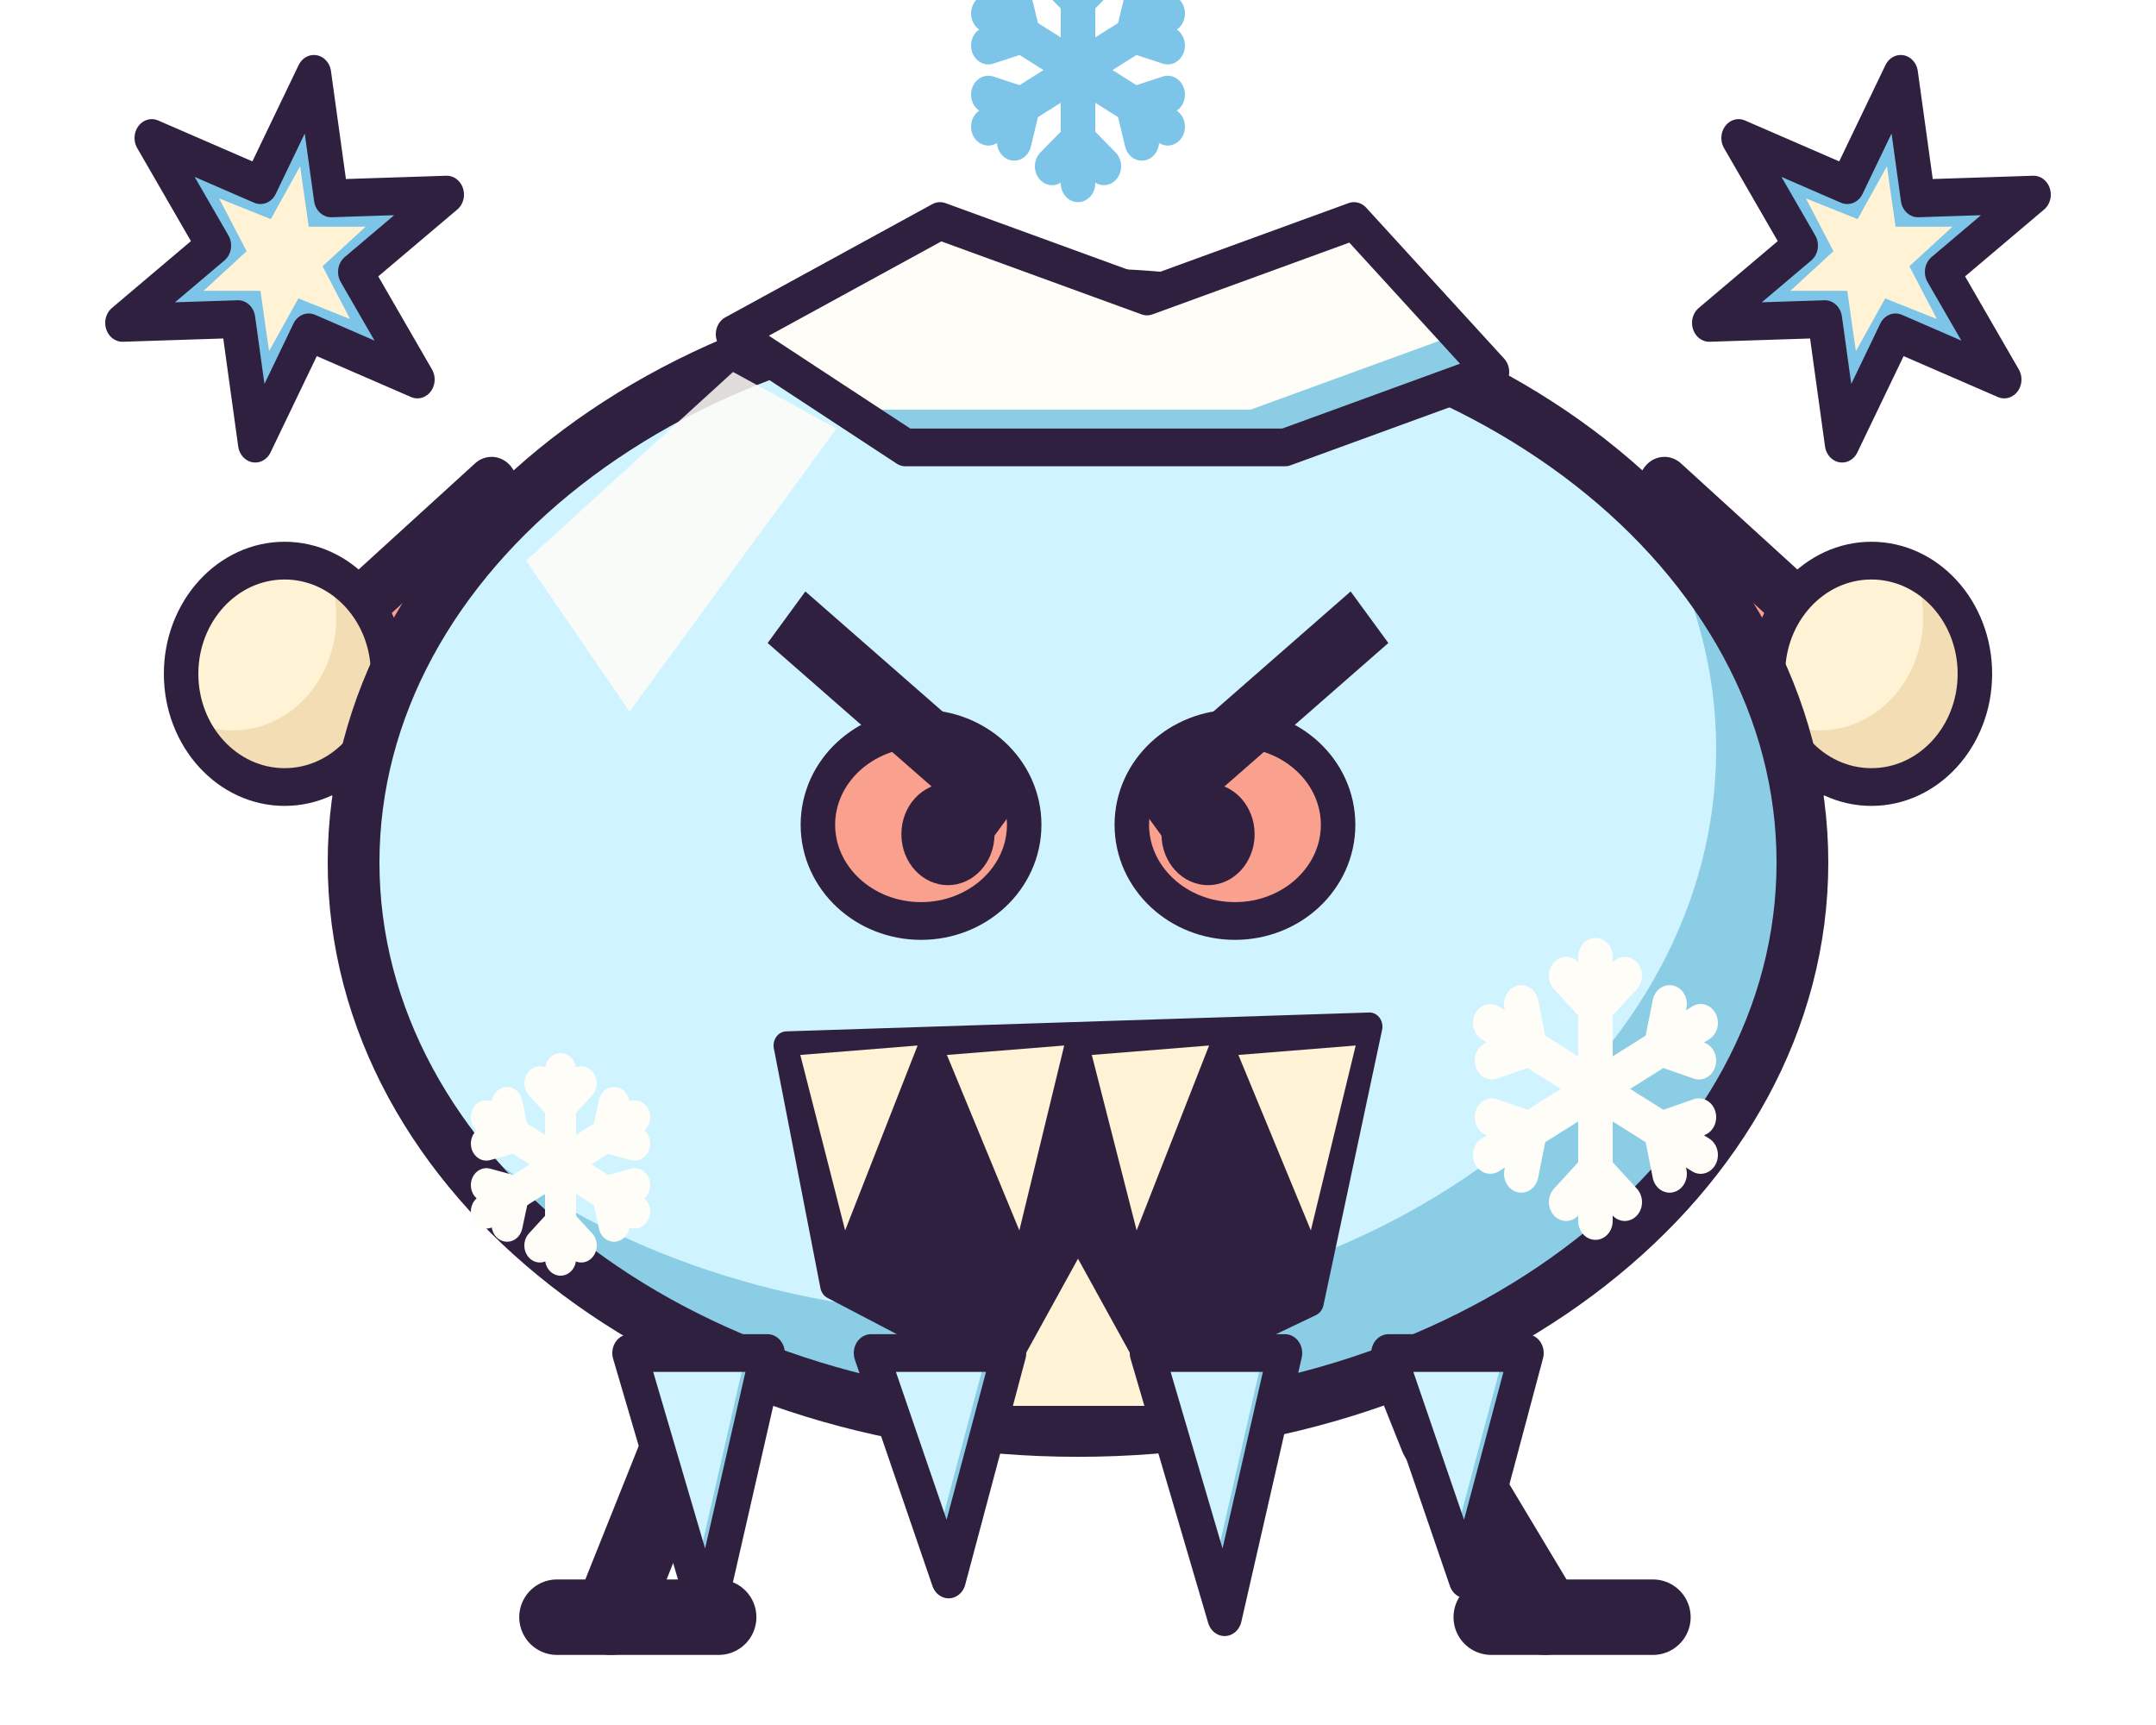
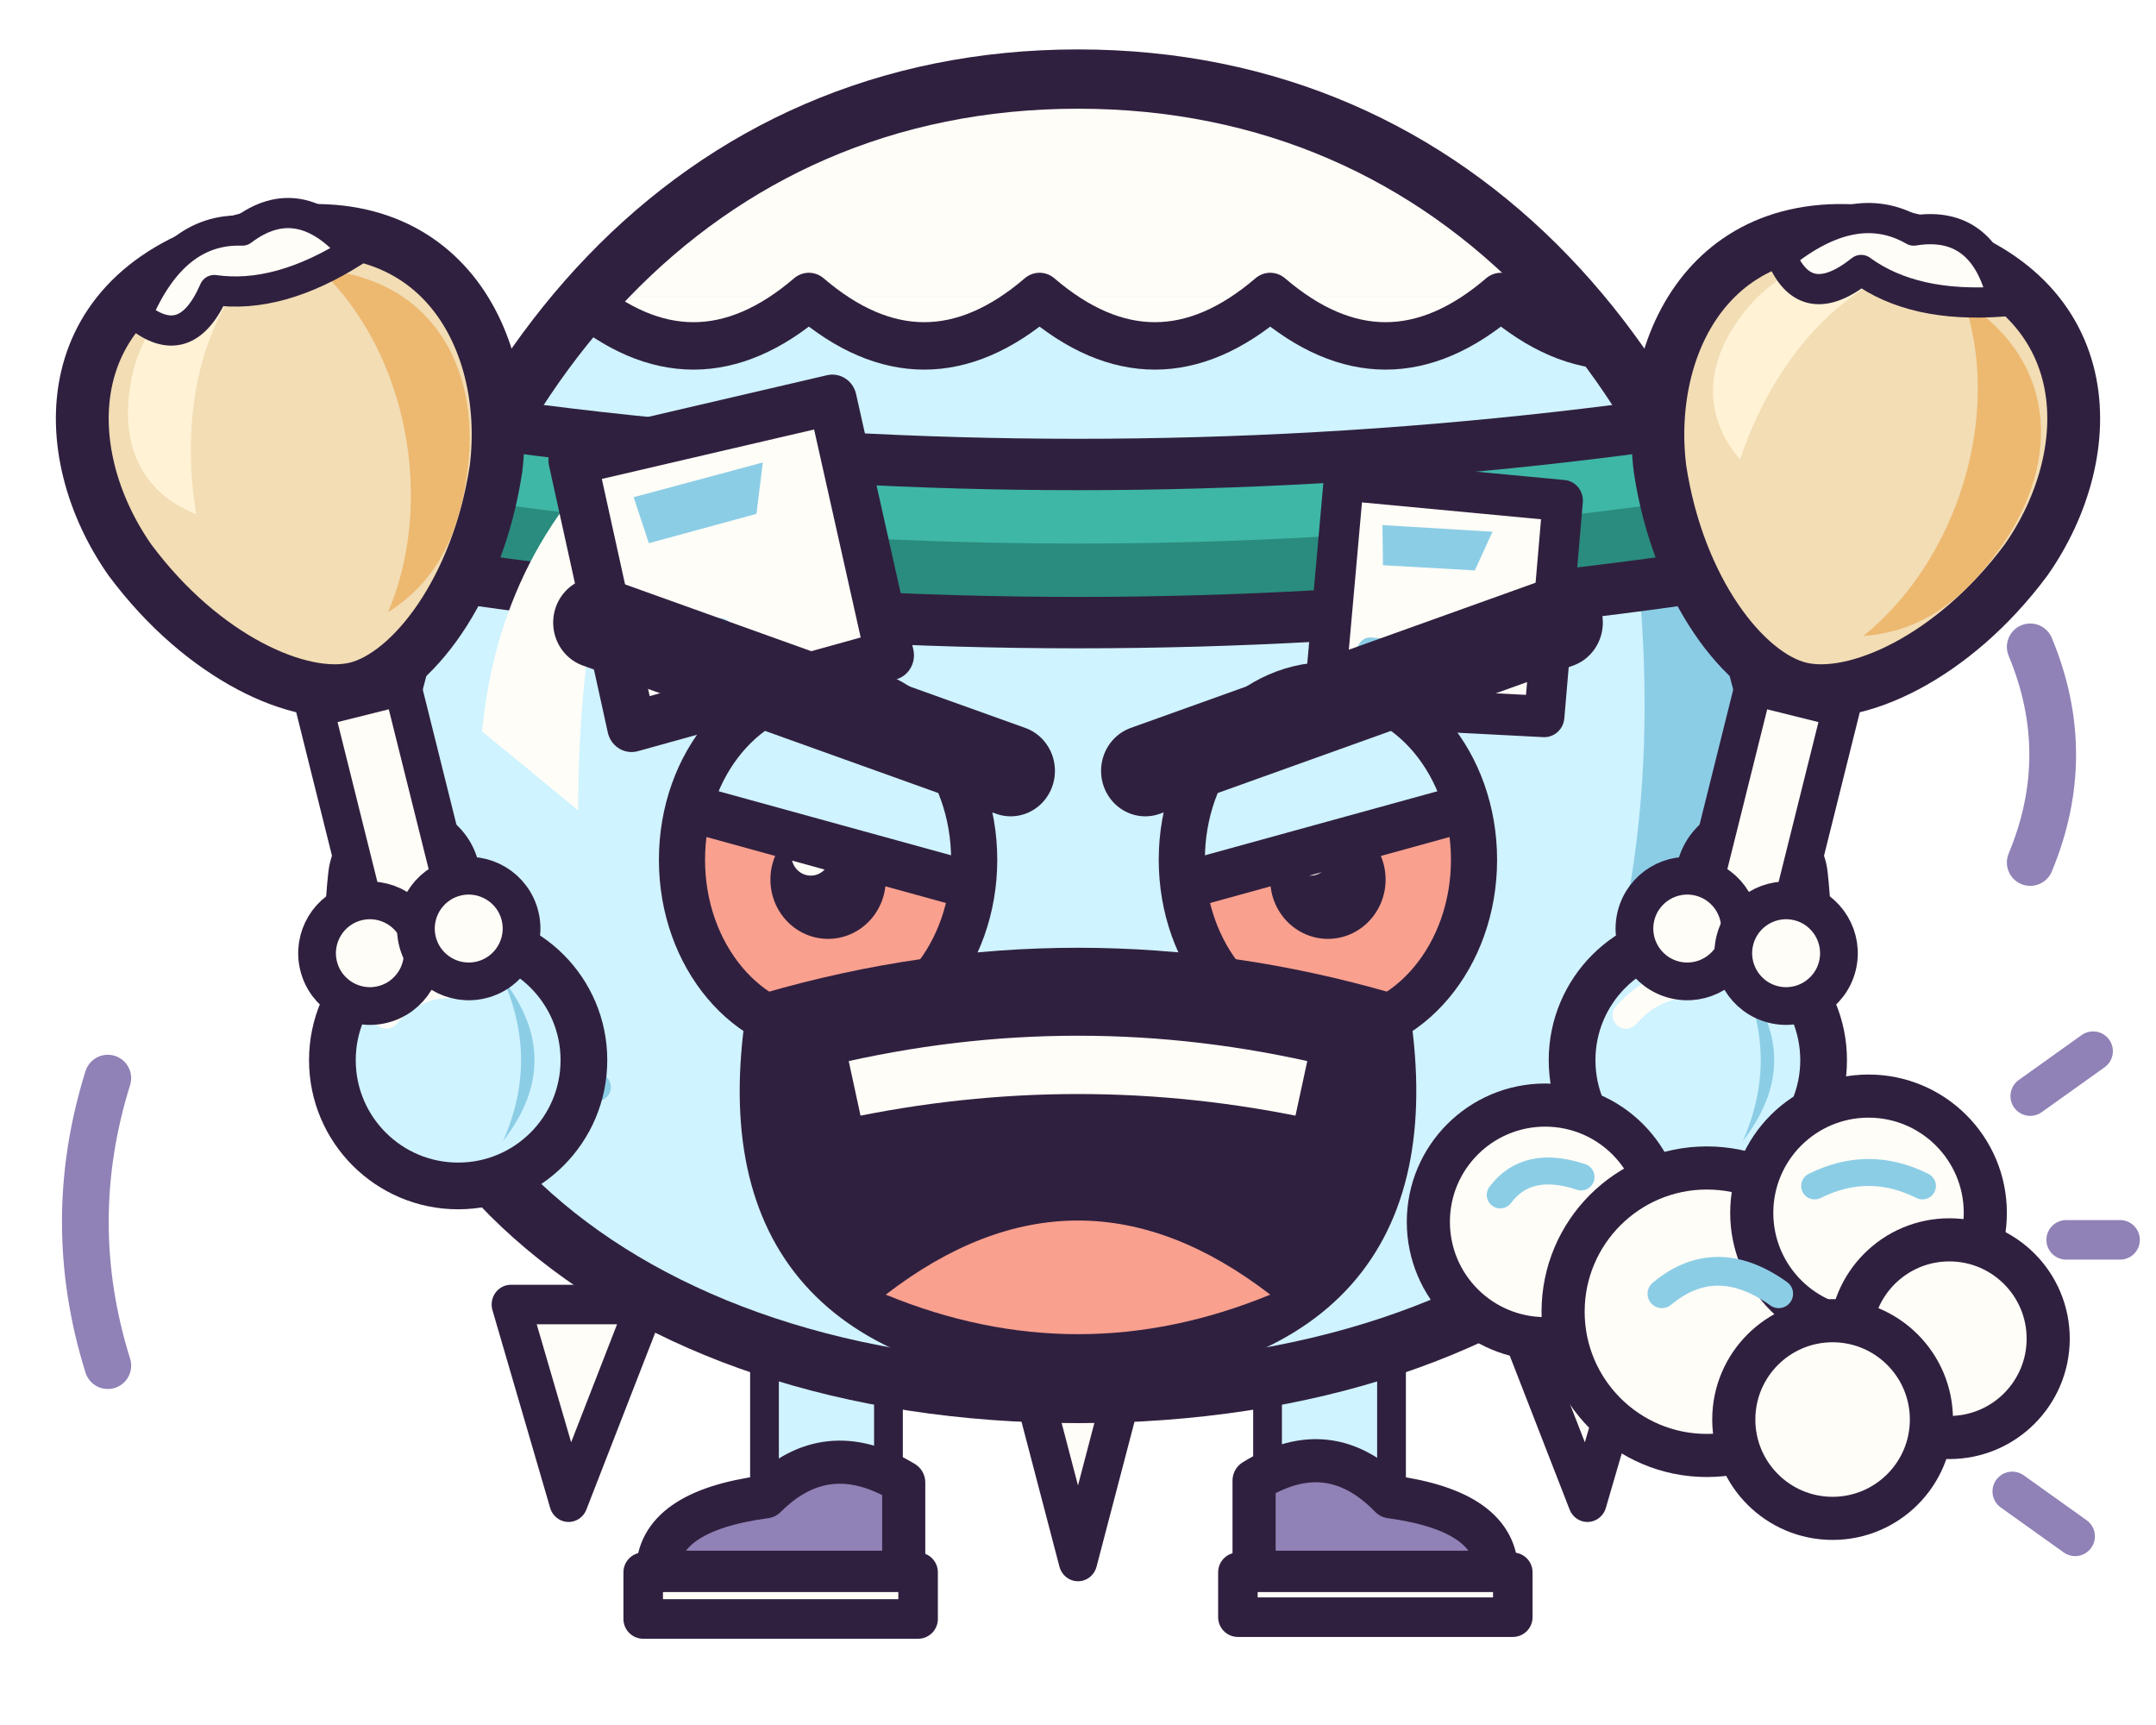
<svg xmlns="http://www.w3.org/2000/svg" width="120" height="96" viewBox="0 0 120 96">
-   <path d="M44 70L38 80L34 90" fill="none" stroke="#30203F" stroke-width="4.2" stroke-linecap="round" stroke-linejoin="round" />
-   <path d="M31 90L40 90" fill="none" stroke="#30203F" stroke-width="4.2" stroke-linecap="round" stroke-linejoin="round" />
-   <path d="M76 70L80 80L86 90" fill="none" stroke="#30203F" stroke-width="4.2" stroke-linecap="round" stroke-linejoin="round" />
-   <path d="M83 90L92 90" fill="none" stroke="#30203F" stroke-width="4.2" stroke-linecap="round" stroke-linejoin="round" />
-   <g transform="translate(60 90) scale(0.96 1.05) translate(-60 -90)">
-     <g>
-       <clipPath id="c1">
-         <path d="M14 40L26 30L34 42L24 54Z" />
-       </clipPath>
-       <path d="M14 40L26 30L34 42L24 54Z" fill="#F45F52" />
-       <g clip-path="url(#c1)">
-         <path transform="translate(-2 -3)" d="M14 40L26 30L34 42L24 54Z" fill="#F9A08F" />
+   <path d="M46 75L46 82.5" fill="none" stroke="#30203F" stroke-width="8.5" stroke-linecap="round" stroke-linejoin="round" />
+   <path d="M46 75L46 82.5" fill="none" stroke="#CFF3FF" stroke-width="5.3" stroke-linecap="round" stroke-linejoin="round" />
+   <path d="M74 75L74 82.5" fill="none" stroke="#30203F" stroke-width="8.5" stroke-linecap="round" stroke-linejoin="round" />
+   <path d="M74 75L74 82.5" fill="none" stroke="#CFF3FF" stroke-width="5.3" stroke-linecap="round" stroke-linejoin="round" />
+   <path d="M50.3 87.5L50.3 82.5Q46 79.9 42.6 83.3Q36.6 84.1 36.6 87.5Z" fill="#9081B6" stroke="#30203F" stroke-width="2.4" stroke-linejoin="round" />
+   <path d="M51.1 87.5L35.8 87.5L35.8 90.1L51.1 90.1Z" fill="#FFFDF7" stroke="#30203F" stroke-width="2.2" stroke-linejoin="round" />
+   <path d="M69.8 87.5L69.8 82.4Q74 79.8 77.4 83.3Q83.3 84.1 83.3 87.5Z" fill="#9081B6" stroke="#30203F" stroke-width="2.4" stroke-linejoin="round" />
+   <path d="M68.9 87.5L84.2 87.5L84.2 90L68.9 90Z" fill="#FFFDF7" stroke="#30203F" stroke-width="2.2" stroke-linejoin="round" />
+   <g transform="translate(60 77) scale(1.07 1.1) translate(-60 -77)">
+     <path d="M30.5 73L33.5 83L37.5 73Z" fill="#FFFDF7" stroke="#30203F" stroke-width="2" stroke-linejoin="round" />
+     <path d="M56.5 73L60 86L63.5 73Z" fill="#FFFDF7" stroke="#30203F" stroke-width="2" stroke-linejoin="round" />
+     <path d="M82.5 73L86.5 83L89.5 73Z" fill="#FFFDF7" stroke="#30203F" stroke-width="2" stroke-linejoin="round" />
+     <clipPath id="c1">
+       <path d="M60 11C80 11 93 26 96.5 46C99.5 64 84 77.5 60 77.5C36 77.5 20.5 64 23.5 46C27 26 40 11 60 11Z" />
+     </clipPath>
+     <path d="M60 11C80 11 93 26 96.5 46C99.5 64 84 77.5 60 77.5C36 77.5 20.5 64 23.5 46C27 26 40 11 60 11Z" fill="#CFF3FF" />
+     <g clip-path="url(#c1)">
+       <path d="M112 14L112 90L36 90C80 86 100 60 84 14Z" fill="#8CCDE6" />
+       <path d="M10 -4L110 -4L110 22L10 22Z" fill="#FFFDF7" />
+       <path d="M10 22Q16 27 22 22Q28 27 34 22Q40 27 46 22Q52 27 58 22Q64 27 70 22Q76 27 82 22Q88 27 94 22Q100 27 106 22L110 22Z" fill="#FFFDF7" />
+       <path d="M10 22Q16 27 22 22Q28 27 34 22Q40 27 46 22Q52 27 58 22Q64 27 70 22Q76 27 82 22Q88 27 94 22Q100 27 106 22L110 22" fill="none" stroke="#30203F" stroke-width="2.4" stroke-linecap="round" stroke-linejoin="round" />
+       <path d="M10 25Q60 36 110 25L110 33Q60 44 10 33Z" fill="#3FB7A6" />
+       <path d="M10 29Q60 40 110 29L110 33Q60 44 10 33Z" fill="#2A8C7E" />
+       <path d="M10 25Q60 36 110 25M10 33Q60 44 110 33" fill="none" stroke="#30203F" stroke-width="2.6" stroke-linecap="round" stroke-linejoin="round" />
+     </g>
+     <path d="M29 44Q30 34 38 28Q34 36 34 48Z" fill="#FFFDF7" />
+     <path d="M60 11C80 11 93 26 96.5 46C99.5 64 84 77.5 60 77.5C36 77.5 20.5 64 23.5 46C27 26 40 11 60 11Z" fill="none" stroke="#30203F" stroke-width="3" stroke-linecap="round" stroke-linejoin="round" />
+     <path d="M30 62l5 0M32.5 59.5l0 5M31 60.5l3 3M34 60.5l-3 3" fill="none" stroke="#8CCDE6" stroke-width="1.4" stroke-linecap="round" stroke-linejoin="round" />
+     <path d="M88 60l5 0M90.5 57.5l0 5M89 58.5l3 3M92 58.5l-3 3" fill="none" stroke="#FFFDF7" stroke-width="1.4" stroke-linecap="round" stroke-linejoin="round" />
+     <g transform="translate(42 35.5) rotate(-8) scale(1.15)">
+       <path d="M-6.5 -5.5L5.5 -6.5L6.5 5L-5.5 6.5Z" fill="#FFFDF7" stroke="#30203F" stroke-width="2.2" stroke-linejoin="round" />
+       <path d="M-4 -3.5L2 -4.2L1.4 -2L-3.6 -1.4Z" fill="#8CCDE6" />
+       <path d="M-3.5 3.2L-1 3" fill="none" stroke="#8CCDE6" stroke-width="1.4" stroke-linecap="round" stroke-linejoin="round" />
+     </g>
+     <g transform="translate(79 37.5) rotate(10) scale(0.95)">
+       <path d="M-6.5 -5.5L5.5 -6.5L6.5 5L-5.5 6.5Z" fill="#FFFDF7" stroke="#30203F" stroke-width="2.2" stroke-linejoin="round" />
+       <path d="M-4 -3.5L2 -4.2L1.4 -2L-3.6 -1.4Z" fill="#8CCDE6" />
+       <path d="M-3.5 3.2L-1 3" fill="none" stroke="#8CCDE6" stroke-width="1.4" stroke-linecap="round" stroke-linejoin="round" />
+     </g>
+     <clipPath id="c2">
+       <ellipse cx="47" cy="50.5" rx="7.6" ry="8.8" />
+     </clipPath>
+     <ellipse cx="47" cy="50.5" rx="7.6" ry="8.8" fill="#F9A08F" />
+     <g clip-path="url(#c2)">
+       <circle cx="47" cy="51.5" r="3" fill="#30203F" />
+       <circle cx="46.1" cy="50.3" r="1" fill="#FFFDF7" />
+       <g transform="rotate(15 47 49.8)">
+         <rect x="31.8" y="24.1" width="30.4" height="25.7" fill="#CFF3FF" />
+         <path d="M31.8 49.8L62.2 49.8" fill="none" stroke="#30203F" stroke-width="2.4" stroke-linecap="round" stroke-linejoin="round" />
      </g>
-       <path d="M14 40L26 30L34 42L24 54Z" fill="none" stroke="#30203F" stroke-width="3" stroke-linejoin="round" />
    </g>
-     <g>
-       <clipPath id="c2">
-         <path d="M8 40A6 6 0 1 0 20 40A6 6 0 1 0 8 40Z" />
-       </clipPath>
-       <path d="M8 40A6 6 0 1 0 20 40A6 6 0 1 0 8 40Z" fill="#F2DDB4" />
-       <g clip-path="url(#c2)">
-         <path transform="translate(-3 -3)" d="M8 40A6 6 0 1 0 20 40A6 6 0 1 0 8 40Z" fill="#FFF2D5" />
+     <ellipse cx="47" cy="50.5" rx="7.6" ry="8.8" fill="none" stroke="#30203F" stroke-width="2.4" />
+     <clipPath id="c3">
+       <ellipse cx="73" cy="50.5" rx="7.6" ry="8.8" />
+     </clipPath>
+     <ellipse cx="73" cy="50.5" rx="7.6" ry="8.8" fill="#F9A08F" />
+     <g clip-path="url(#c3)">
+       <circle cx="73" cy="51.5" r="3" fill="#30203F" />
+       <circle cx="72.1" cy="50.3" r="1" fill="#FFFDF7" />
+       <g transform="rotate(-15 73 49.8)">
+         <rect x="57.8" y="24.1" width="30.4" height="25.7" fill="#CFF3FF" />
+         <path d="M57.8 49.8L88.2 49.8" fill="none" stroke="#30203F" stroke-width="2.4" stroke-linecap="round" stroke-linejoin="round" />
      </g>
-       <path d="M8 40A6 6 0 1 0 20 40A6 6 0 1 0 8 40Z" fill="none" stroke="#30203F" stroke-width="2" stroke-linejoin="round" />
    </g>
-     <g>
-       <clipPath id="c3">
-         <path d="M106 40L94 30L86 42L96 54Z" />
-       </clipPath>
-       <path d="M106 40L94 30L86 42L96 54Z" fill="#F45F52" />
-       <g clip-path="url(#c3)">
-         <path transform="translate(-2 -3)" d="M106 40L94 30L86 42L96 54Z" fill="#F9A08F" />
-       </g>
-       <path d="M106 40L94 30L86 42L96 54Z" fill="none" stroke="#30203F" stroke-width="3" stroke-linejoin="round" />
-     </g>
-     <g>
-       <clipPath id="c4">
-         <path d="M100 40A6 6 0 1 0 112 40A6 6 0 1 0 100 40Z" />
-       </clipPath>
-       <path d="M100 40A6 6 0 1 0 112 40A6 6 0 1 0 100 40Z" fill="#F2DDB4" />
-       <g clip-path="url(#c4)">
-         <path transform="translate(-3 -3)" d="M100 40A6 6 0 1 0 112 40A6 6 0 1 0 100 40Z" fill="#FFF2D5" />
-       </g>
-       <path d="M100 40A6 6 0 1 0 112 40A6 6 0 1 0 100 40Z" fill="none" stroke="#30203F" stroke-width="2" stroke-linejoin="round" />
-     </g>
-     <g>
-       <clipPath id="c5">
-         <path d="M18 50A42 30 0 1 0 102 50A42 30 0 1 0 18 50Z" />
-       </clipPath>
-       <path d="M18 50A42 30 0 1 0 102 50A42 30 0 1 0 18 50Z" fill="#8CCDE6" />
-       <g clip-path="url(#c5)">
-         <path transform="translate(-5 -6)" d="M18 50A42 30 0 1 0 102 50A42 30 0 1 0 18 50Z" fill="#CFF3FF" />
-       </g>
-       <path d="M18 50A42 30 0 1 0 102 50A42 30 0 1 0 18 50Z" fill="none" stroke="#30203F" stroke-width="3" stroke-linejoin="round" />
-     </g>
-     <path d="M28 34L40 24L46 27L34 42Z" fill="#FFFDF7" opacity=".85" />
-     <path d="M83.9 58.5L96.1 65.5" fill="none" stroke="#FFFDF7" stroke-width="2" stroke-linecap="round" stroke-linejoin="round" />
-     <path d="M86.2 59.8L84 60.5" fill="none" stroke="#FFFDF7" stroke-width="2" stroke-linecap="round" stroke-linejoin="round" />
-     <path d="M86.2 59.8L85.7 57.5" fill="none" stroke="#FFFDF7" stroke-width="2" stroke-linecap="round" stroke-linejoin="round" />
-     <path d="M93.8 64.2L96 63.5" fill="none" stroke="#FFFDF7" stroke-width="2" stroke-linecap="round" stroke-linejoin="round" />
-     <path d="M93.8 64.2L94.3 66.5" fill="none" stroke="#FFFDF7" stroke-width="2" stroke-linecap="round" stroke-linejoin="round" />
-     <path d="M90 55L90 69" fill="none" stroke="#FFFDF7" stroke-width="2" stroke-linecap="round" stroke-linejoin="round" />
-     <path d="M90 57.7L88.3 56" fill="none" stroke="#FFFDF7" stroke-width="2" stroke-linecap="round" stroke-linejoin="round" />
-     <path d="M90 57.7L91.7 56" fill="none" stroke="#FFFDF7" stroke-width="2" stroke-linecap="round" stroke-linejoin="round" />
-     <path d="M90 66.3L91.7 68" fill="none" stroke="#FFFDF7" stroke-width="2" stroke-linecap="round" stroke-linejoin="round" />
-     <path d="M90 66.3L88.3 68" fill="none" stroke="#FFFDF7" stroke-width="2" stroke-linecap="round" stroke-linejoin="round" />
-     <path d="M96.1 58.5L83.9 65.5" fill="none" stroke="#FFFDF7" stroke-width="2" stroke-linecap="round" stroke-linejoin="round" />
-     <path d="M93.8 59.8L94.3 57.5" fill="none" stroke="#FFFDF7" stroke-width="2" stroke-linecap="round" stroke-linejoin="round" />
-     <path d="M93.8 59.8L96 60.5" fill="none" stroke="#FFFDF7" stroke-width="2" stroke-linecap="round" stroke-linejoin="round" />
-     <path d="M86.2 64.2L85.7 66.5" fill="none" stroke="#FFFDF7" stroke-width="2" stroke-linecap="round" stroke-linejoin="round" />
-     <path d="M86.2 64.2L84 63.5" fill="none" stroke="#FFFDF7" stroke-width="2" stroke-linecap="round" stroke-linejoin="round" />
-     <path d="M25.7 63.5L34.3 68.5" fill="none" stroke="#FFFDF7" stroke-width="1.8" stroke-linecap="round" stroke-linejoin="round" />
-     <path d="M27.3 64.5L25.7 64.9" fill="none" stroke="#FFFDF7" stroke-width="1.8" stroke-linecap="round" stroke-linejoin="round" />
-     <path d="M27.3 64.5L26.9 62.8" fill="none" stroke="#FFFDF7" stroke-width="1.8" stroke-linecap="round" stroke-linejoin="round" />
-     <path d="M32.7 67.5L34.3 67.1" fill="none" stroke="#FFFDF7" stroke-width="1.8" stroke-linecap="round" stroke-linejoin="round" />
-     <path d="M32.7 67.5L33.1 69.2" fill="none" stroke="#FFFDF7" stroke-width="1.8" stroke-linecap="round" stroke-linejoin="round" />
-     <path d="M30 61L30 71" fill="none" stroke="#FFFDF7" stroke-width="1.8" stroke-linecap="round" stroke-linejoin="round" />
-     <path d="M30 62.9L28.8 61.7" fill="none" stroke="#FFFDF7" stroke-width="1.8" stroke-linecap="round" stroke-linejoin="round" />
-     <path d="M30 62.9L31.2 61.7" fill="none" stroke="#FFFDF7" stroke-width="1.8" stroke-linecap="round" stroke-linejoin="round" />
-     <path d="M30 69.1L31.2 70.3" fill="none" stroke="#FFFDF7" stroke-width="1.8" stroke-linecap="round" stroke-linejoin="round" />
-     <path d="M30 69.1L28.8 70.3" fill="none" stroke="#FFFDF7" stroke-width="1.8" stroke-linecap="round" stroke-linejoin="round" />
-     <path d="M34.3 63.5L25.7 68.5" fill="none" stroke="#FFFDF7" stroke-width="1.8" stroke-linecap="round" stroke-linejoin="round" />
-     <path d="M32.7 64.5L33.1 62.8" fill="none" stroke="#FFFDF7" stroke-width="1.8" stroke-linecap="round" stroke-linejoin="round" />
-     <path d="M32.7 64.5L34.3 64.9" fill="none" stroke="#FFFDF7" stroke-width="1.8" stroke-linecap="round" stroke-linejoin="round" />
-     <path d="M27.3 67.5L26.9 69.2" fill="none" stroke="#FFFDF7" stroke-width="1.8" stroke-linecap="round" stroke-linejoin="round" />
-     <path d="M27.3 67.5L25.7 67.1" fill="none" stroke="#FFFDF7" stroke-width="1.8" stroke-linecap="round" stroke-linejoin="round" />
-     <ellipse cx="50.9" cy="48" rx="5.98" ry="5.1" fill="#F9A08F" stroke="#30203F" stroke-width="2" />
-     <circle cx="52.46" cy="48.5" r="2.7" fill="#30203F" />
-     <ellipse cx="69.1" cy="48" rx="5.98" ry="5.1" fill="#F9A08F" stroke="#30203F" stroke-width="2" />
-     <circle cx="67.54" cy="48.5" r="2.7" fill="#30203F" />
-     <path d="M43.1 37L56.1 47.4" fill="none" stroke="#30203F" stroke-width="3.5" stroke-linecap="butt" stroke-linejoin="round" />
-     <path d="M76.9 37L63.9 47.4" fill="none" stroke="#30203F" stroke-width="3.5" stroke-linecap="butt" stroke-linejoin="round" />
-     <path d="M43.1 59.7L76.9 58.7L73.5 73.3L60 79.2L45.8 72.4Z" fill="#30203F" stroke="#30203F" stroke-width="1.5" stroke-linejoin="round" />
-     <path d="M43.9 60.2L50.7 59.7L46.5 69.5Z" fill="#FFF2D5" />
-     <path d="M52.4 60.2L59.2 59.7L56.6 69.5Z" fill="#FFF2D5" />
-     <path d="M60.8 60.2L67.6 59.7L63.4 69.5Z" fill="#FFF2D5" />
-     <path d="M69.3 60.2L76.1 59.7L73.5 69.5Z" fill="#FFF2D5" />
-     <path d="M55.3 78.8L64.7 78.8L60 71Z" fill="#FFF2D5" />
-     <g>
-       <clipPath id="c6">
-         <path d="M34 76L42 76L38.5 90Z" />
-       </clipPath>
-       <path d="M34 76L42 76L38.5 90Z" fill="#8CCDE6" />
-       <g clip-path="url(#c6)">
-         <path transform="translate(-1 -1)" d="M34 76L42 76L38.5 90Z" fill="#CFF3FF" />
-       </g>
-       <path d="M34 76L42 76L38.5 90Z" fill="none" stroke="#30203F" stroke-width="2" stroke-linejoin="round" />
-     </g>
-     <g>
-       <clipPath id="c7">
-         <path d="M48 76L56 76L52.5 88Z" />
-       </clipPath>
-       <path d="M48 76L56 76L52.5 88Z" fill="#8CCDE6" />
-       <g clip-path="url(#c7)">
-         <path transform="translate(-1 -1)" d="M48 76L56 76L52.5 88Z" fill="#CFF3FF" />
-       </g>
-       <path d="M48 76L56 76L52.5 88Z" fill="none" stroke="#30203F" stroke-width="2" stroke-linejoin="round" />
-     </g>
-     <g>
-       <clipPath id="c8">
-         <path d="M64 76L72 76L68.5 90Z" />
-       </clipPath>
-       <path d="M64 76L72 76L68.5 90Z" fill="#8CCDE6" />
-       <g clip-path="url(#c8)">
-         <path transform="translate(-1 -1)" d="M64 76L72 76L68.5 90Z" fill="#CFF3FF" />
-       </g>
-       <path d="M64 76L72 76L68.5 90Z" fill="none" stroke="#30203F" stroke-width="2" stroke-linejoin="round" />
-     </g>
-     <g>
-       <clipPath id="c9">
-         <path d="M78 76L86 76L82.5 88Z" />
-       </clipPath>
-       <path d="M78 76L86 76L82.5 88Z" fill="#8CCDE6" />
-       <g clip-path="url(#c9)">
-         <path transform="translate(-1 -1)" d="M78 76L86 76L82.5 88Z" fill="#CFF3FF" />
-       </g>
-       <path d="M78 76L86 76L82.5 88Z" fill="none" stroke="#30203F" stroke-width="2" stroke-linejoin="round" />
-     </g>
-     <g>
-       <clipPath id="c10">
-         <path d="M40 22L52 16L64 20L76 16L84 24L72 28L50 28Z" />
-       </clipPath>
-       <path d="M40 22L52 16L64 20L76 16L84 24L72 28L50 28Z" fill="#8CCDE6" />
-       <g clip-path="url(#c10)">
-         <path transform="translate(-2 -2)" d="M40 22L52 16L64 20L76 16L84 24L72 28L50 28Z" fill="#FFFDF7" />
-       </g>
-       <path d="M40 22L52 16L64 20L76 16L84 24L72 28L50 28Z" fill="none" stroke="#30203F" stroke-width="2" stroke-linejoin="round" />
-     </g>
-     <path d="M15.7 8.2L16.7 14.8L23.4 14.6L18.1 18.7L21.7 24.4L15.4 21.9L12.3 27.8L11.3 21.2L4.6 21.4L9.9 17.3L6.3 11.6L12.6 14.1Z" fill="#7CC4E8" stroke="#30203F" stroke-width="2" stroke-linejoin="round" />
-     <path d="M14.9 13.1L15.4 16.3L18.7 16.3L16.2 18.4L17.8 21.2L14.8 20.1L13.1 22.9L12.6 19.7L9.3 19.7L11.8 17.6L10.2 14.8L13.2 15.9Z" fill="#FFF2D5" />
-     <path d="M107.7 8.2L108.7 14.8L115.4 14.6L110.1 18.7L113.7 24.4L107.4 21.9L104.3 27.8L103.3 21.2L96.6 21.4L101.9 17.3L98.3 11.6L104.6 14.1Z" fill="#7CC4E8" stroke="#30203F" stroke-width="2" stroke-linejoin="round" />
-     <path d="M106.9 13.1L107.4 16.3L110.7 16.3L108.2 18.4L109.8 21.2L106.8 20.1L105.1 22.9L104.6 19.7L101.3 19.7L103.8 17.6L102.2 14.8L105.2 15.9Z" fill="#FFF2D5" />
-     <path d="M54.8 5L65.2 11" fill="none" stroke="#7CC4E8" stroke-width="2" stroke-linecap="round" stroke-linejoin="round" />
-     <path d="M56.8 6.1L54.8 6.7" fill="none" stroke="#7CC4E8" stroke-width="2" stroke-linecap="round" stroke-linejoin="round" />
-     <path d="M56.8 6.1L56.3 4.2" fill="none" stroke="#7CC4E8" stroke-width="2" stroke-linecap="round" stroke-linejoin="round" />
-     <path d="M63.2 9.9L65.2 9.3" fill="none" stroke="#7CC4E8" stroke-width="2" stroke-linecap="round" stroke-linejoin="round" />
-     <path d="M63.2 9.9L63.7 11.8" fill="none" stroke="#7CC4E8" stroke-width="2" stroke-linecap="round" stroke-linejoin="round" />
-     <path d="M60 2L60 14" fill="none" stroke="#7CC4E8" stroke-width="2" stroke-linecap="round" stroke-linejoin="round" />
-     <path d="M60 4.3L58.5 2.9" fill="none" stroke="#7CC4E8" stroke-width="2" stroke-linecap="round" stroke-linejoin="round" />
-     <path d="M60 4.3L61.5 2.9" fill="none" stroke="#7CC4E8" stroke-width="2" stroke-linecap="round" stroke-linejoin="round" />
-     <path d="M60 11.7L61.5 13.1" fill="none" stroke="#7CC4E8" stroke-width="2" stroke-linecap="round" stroke-linejoin="round" />
-     <path d="M60 11.7L58.5 13.1" fill="none" stroke="#7CC4E8" stroke-width="2" stroke-linecap="round" stroke-linejoin="round" />
-     <path d="M65.2 5L54.8 11" fill="none" stroke="#7CC4E8" stroke-width="2" stroke-linecap="round" stroke-linejoin="round" />
-     <path d="M63.2 6.1L63.7 4.2" fill="none" stroke="#7CC4E8" stroke-width="2" stroke-linecap="round" stroke-linejoin="round" />
-     <path d="M63.2 6.1L65.2 6.7" fill="none" stroke="#7CC4E8" stroke-width="2" stroke-linecap="round" stroke-linejoin="round" />
-     <path d="M56.8 9.9L56.3 11.8" fill="none" stroke="#7CC4E8" stroke-width="2" stroke-linecap="round" stroke-linejoin="round" />
-     <path d="M56.8 9.9L54.8 9.3" fill="none" stroke="#7CC4E8" stroke-width="2" stroke-linecap="round" stroke-linejoin="round" />
+     <ellipse cx="73" cy="50.5" rx="7.6" ry="8.8" fill="none" stroke="#30203F" stroke-width="2.4" />
+     <path d="M35 38.5L56.5 46" fill="none" stroke="#30203F" stroke-width="4.6" stroke-linecap="round" stroke-linejoin="round" />
+     <path d="M85 38.5L63.5 46" fill="none" stroke="#30203F" stroke-width="4.6" stroke-linecap="round" stroke-linejoin="round" />
+     <path d="M44 58.5Q60 54 76 58.5Q78.5 75 60 76Q41.5 75 44 58.5Z" fill="#30203F" stroke="#30203F" stroke-width="2.6" stroke-linejoin="round" />
+     <path d="M47 60Q60 57 73 60L72 64.5Q60 62 48 64.5Z" fill="#FFFDF7" stroke="#30203F" stroke-width="1.8" stroke-linejoin="round" />
+     <path d="M50 72.5Q60 65 70 72.5Q60 76.5 50 72.5Z" fill="#F9A08F" />
  </g>
+   <path d="M27 58Q21.5 58 22.5 49" fill="none" stroke="#30203F" stroke-width="8.5" stroke-linecap="round" stroke-linejoin="round" />
+   <path d="M27 58Q21.5 58 22.5 49" fill="none" stroke="#CFF3FF" stroke-width="5.3" stroke-linecap="round" stroke-linejoin="round" />
+   <circle cx="25.5" cy="59" r="7" fill="#CFF3FF" stroke="#30203F" stroke-width="2.6" />
+   <path d="M28 54.5Q31.5 59 28 63.5Q30 59 28 54.5Z" fill="#8CCDE6" />
+   <path d="M21.5 56.5Q23 54.8 25 54.8" fill="none" stroke="#FFFDF7" stroke-width="1.5" stroke-linecap="round" stroke-linejoin="round" />
+   <g transform="translate(22.5 49) rotate(-14) scale(1.05)">
+     <path d="M-2.4 3L-2.4 -10L2.4 -10L2.4 3Z" fill="#FFFDF7" stroke="#30203F" stroke-width="2" stroke-linejoin="round" />
+     <circle cx="-2.7" cy="3.3" r="2.8" fill="#FFFDF7" stroke="#30203F" stroke-width="2" />
+     <circle cx="2.7" cy="3.3" r="2.8" fill="#FFFDF7" stroke="#30203F" stroke-width="2" />
+     <path d="M0 -35C10.5 -35 12.5 -26.5 10 -20C7.5 -14 3 -10.5 0 -10.5C-3 -10.5 -7.5 -14 -10 -20C-12.5 -26.5 -10.5 -35 0 -35Z" fill="#F2DDB4" stroke="#30203F" stroke-width="2.8" stroke-linejoin="round" />
+     <path d="M3.5 -32.5C9.4 -30.5 10.5 -25 8.4 -20C7 -16.5 5 -14.8 2.6 -14C6.4 -19 7 -27 3.5 -32.5Z" fill="#EDB870" />
+     <path d="M-7.5 -29.5C-6 -32.5 -3 -33.8 0.5 -33.8C-3.5 -31.3 -5.6 -26.5 -6 -21.5C-8.8 -23.5 -9 -26.5 -7.5 -29.5Z" fill="#FFF2D5" />
+     <path d="M-6.5 -32.5Q-3.5 -36.5 0 -35.5Q3.5 -37 5.5 -33Q1 -31.5 -2.2 -32.8Q-4.5 -29.8 -6.5 -32.5Z" fill="#FFFDF7" stroke="#30203F" stroke-width="1.6" stroke-linejoin="round" />
+   </g>
+   <path d="M93 58Q98.5 58 97.5 49" fill="none" stroke="#30203F" stroke-width="8.5" stroke-linecap="round" stroke-linejoin="round" />
+   <path d="M93 58Q98.5 58 97.5 49" fill="none" stroke="#CFF3FF" stroke-width="5.3" stroke-linecap="round" stroke-linejoin="round" />
+   <circle cx="94.5" cy="59" r="7" fill="#CFF3FF" stroke="#30203F" stroke-width="2.6" />
+   <path d="M97 54.5Q100.5 59 97 63.5Q99 59 97 54.5Z" fill="#8CCDE6" />
+   <path d="M90.5 56.5Q92 54.8 94 54.8" fill="none" stroke="#FFFDF7" stroke-width="1.5" stroke-linecap="round" stroke-linejoin="round" />
+   <g transform="translate(97.5 49) rotate(14) scale(1.05)">
+     <path d="M-2.4 3L-2.4 -10L2.4 -10L2.4 3Z" fill="#FFFDF7" stroke="#30203F" stroke-width="2" stroke-linejoin="round" />
+     <circle cx="-2.7" cy="3.3" r="2.8" fill="#FFFDF7" stroke="#30203F" stroke-width="2" />
+     <circle cx="2.7" cy="3.3" r="2.8" fill="#FFFDF7" stroke="#30203F" stroke-width="2" />
+     <path d="M0 -35C10.5 -35 12.5 -26.5 10 -20C7.5 -14 3 -10.5 0 -10.5C-3 -10.5 -7.5 -14 -10 -20C-12.5 -26.5 -10.5 -35 0 -35Z" fill="#F2DDB4" stroke="#30203F" stroke-width="2.8" stroke-linejoin="round" />
+     <path d="M3.5 -32.5C9.4 -30.5 10.5 -25 8.4 -20C7 -16.5 5 -14.8 2.6 -14C6.4 -19 7 -27 3.5 -32.5Z" fill="#EDB870" />
+     <path d="M-7.5 -29.5C-6 -32.5 -3 -33.8 0.5 -33.8C-3.5 -31.3 -5.6 -26.5 -6 -21.5C-8.8 -23.5 -9 -26.5 -7.5 -29.5Z" fill="#FFF2D5" />
+     <path d="M-6.5 -32.5Q-3.5 -36.5 0 -35.5Q3.5 -37 5.5 -33Q1 -31.5 -2.2 -32.8Q-4.5 -29.8 -6.5 -32.5Z" fill="#FFFDF7" stroke="#30203F" stroke-width="1.6" stroke-linejoin="round" />
+   </g>
+   <circle cx="86" cy="68" r="6.5" fill="#FFFDF7" stroke="#30203F" stroke-width="2.4" />
+   <circle cx="95" cy="73" r="8" fill="#FFFDF7" stroke="#30203F" stroke-width="2.4" />
+   <circle cx="104" cy="67.5" r="6.5" fill="#FFFDF7" stroke="#30203F" stroke-width="2.4" />
+   <circle cx="108.5" cy="74.5" r="5.5" fill="#FFFDF7" stroke="#30203F" stroke-width="2.4" />
+   <circle cx="102" cy="79" r="5.5" fill="#FFFDF7" stroke="#30203F" stroke-width="2.4" />
+   <path d="M83.5 66.5Q85 64.5 88 65.5" fill="none" stroke="#8CCDE6" stroke-width="1.5" stroke-linecap="round" stroke-linejoin="round" />
+   <path d="M92.5 72Q95.5 69.5 99 72" fill="none" stroke="#8CCDE6" stroke-width="1.6" stroke-linecap="round" stroke-linejoin="round" />
+   <path d="M101 66Q104 64.5 107 66" fill="none" stroke="#8CCDE6" stroke-width="1.5" stroke-linecap="round" stroke-linejoin="round" />
+   <path d="M113 61L116.5 58.5" fill="none" stroke="#9081B6" stroke-width="2.2" stroke-linecap="round" stroke-linejoin="round" />
+   <path d="M115 69L118 69" fill="none" stroke="#9081B6" stroke-width="2.2" stroke-linecap="round" stroke-linejoin="round" />
+   <path d="M112 83L115.5 85.5" fill="none" stroke="#9081B6" stroke-width="2.2" stroke-linecap="round" stroke-linejoin="round" />
+   <path d="M6 60Q3.5 68 6 76" fill="none" stroke="#9081B6" stroke-width="2.6" stroke-linecap="round" stroke-linejoin="round" />
+   <path d="M113 36Q115.5 42 113 48" fill="none" stroke="#9081B6" stroke-width="2.6" stroke-linecap="round" stroke-linejoin="round" />
</svg>
